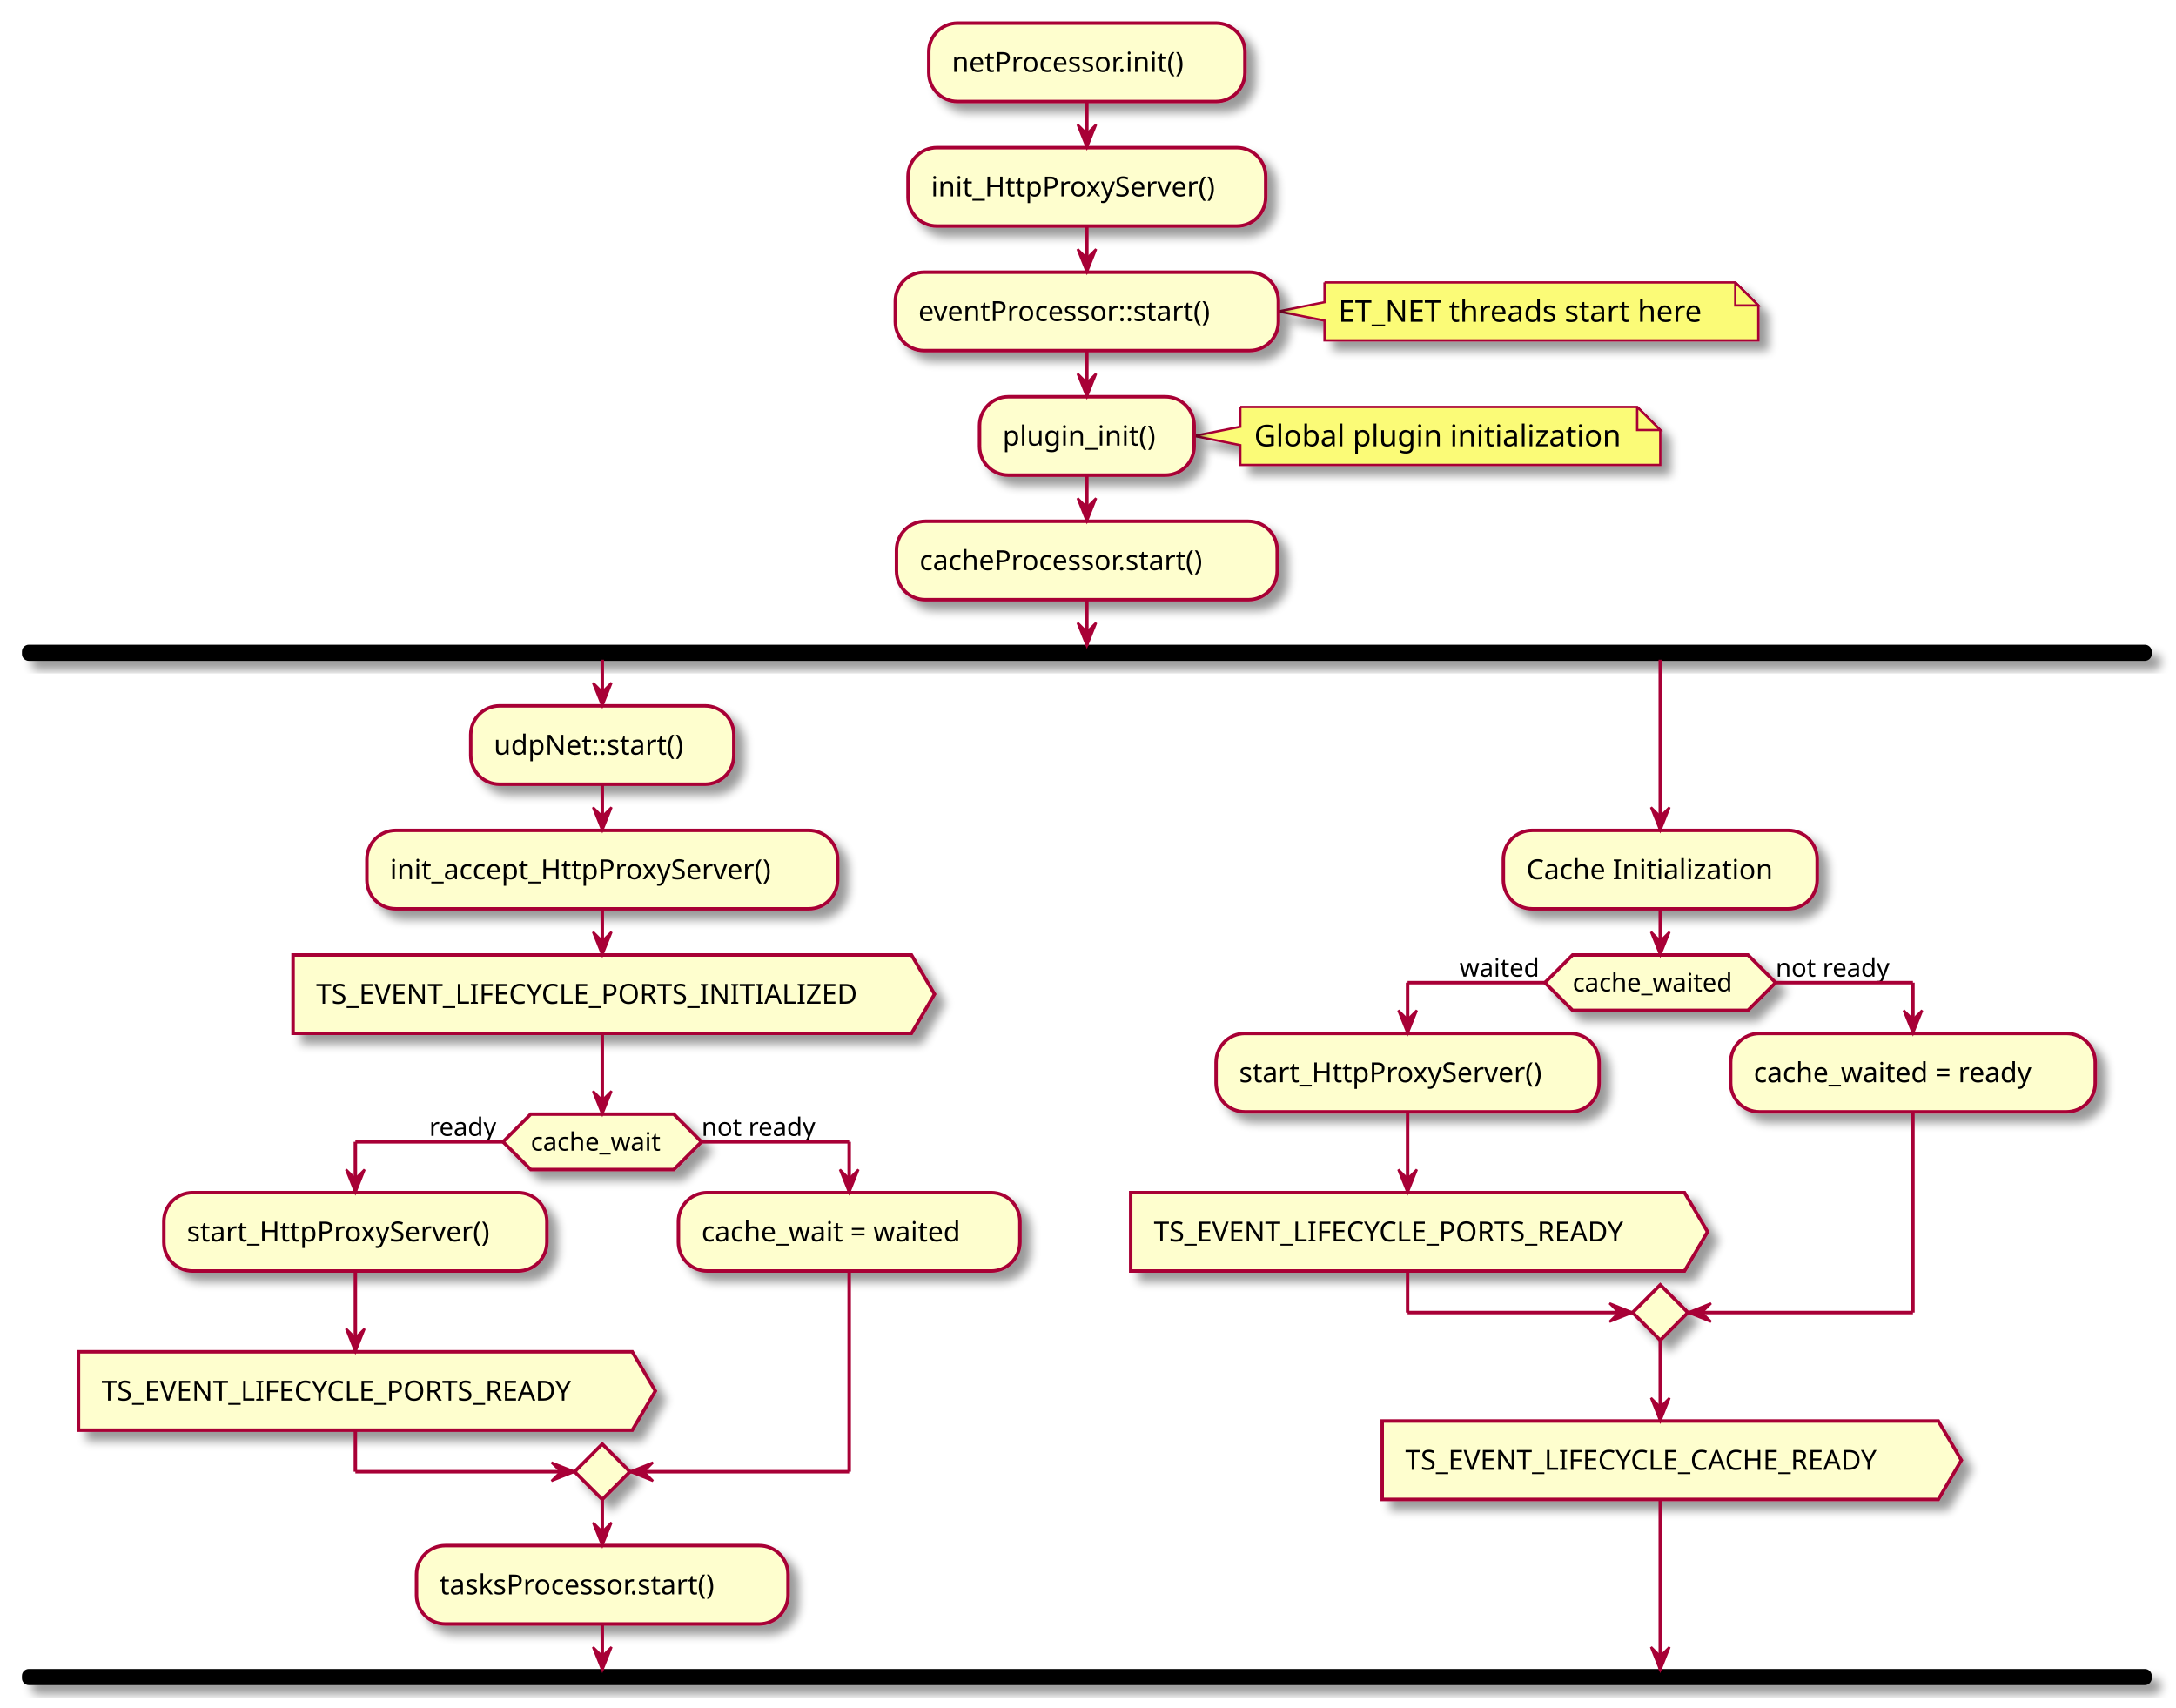
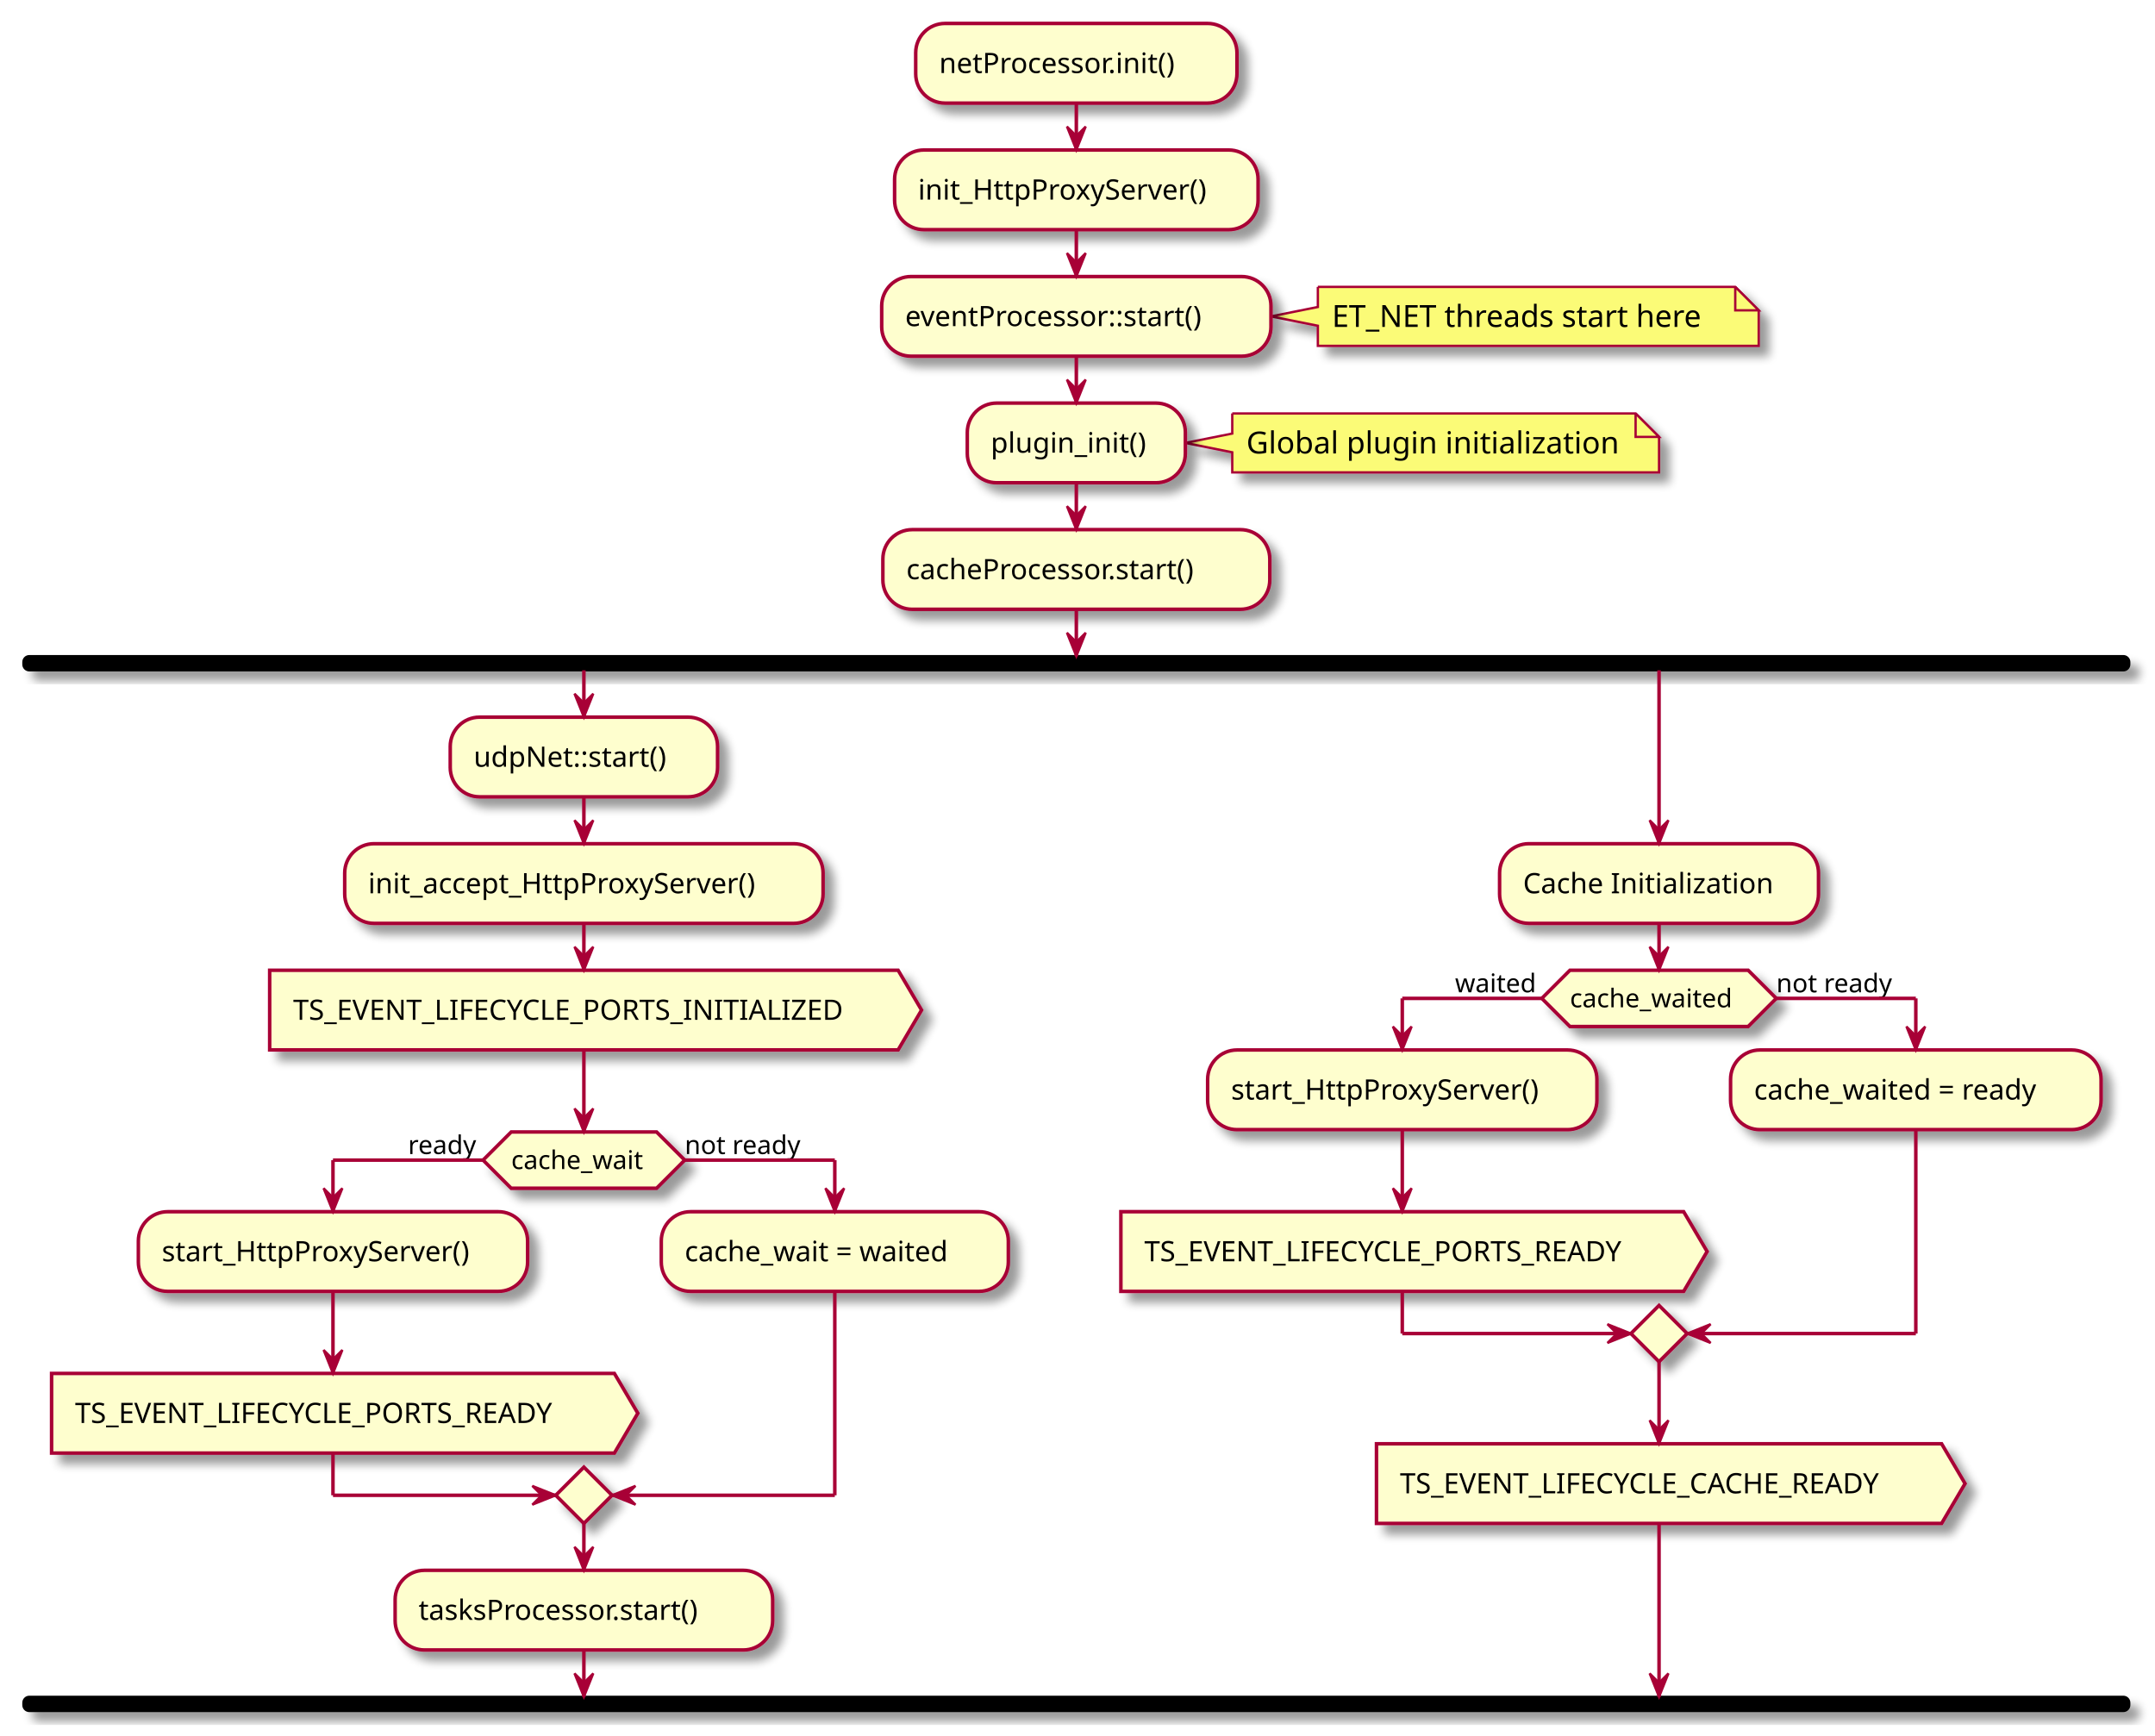
- <svg xmlns="http://www.w3.org/2000/svg" contentScriptType="application/ecmascript" contentStyleType="text/css" height="740px" preserveAspectRatio="none" style="width:943px;height:740px;" version="1.1" viewBox="0 0 943 740" width="943px" zoomAndPan="magnify">
+ <svg xmlns="http://www.w3.org/2000/svg" contentScriptType="application/ecmascript" contentStyleType="text/css" height="740px" preserveAspectRatio="none" style="width:919px;height:740px;" version="1.1" viewBox="0 0 919 740" width="919px" zoomAndPan="magnify">
  <defs>
    <filter height="300%" id="f9jzlw0ypdebc" width="300%" x="-1" y="-1">
      <feGaussianBlur result="blurOut" stdDeviation="2.0" />
      <feColorMatrix in="blurOut" result="blurOut2" type="matrix" values="0 0 0 0 0 0 0 0 0 0 0 0 0 0 0 0 0 0 .4 0" />
      <feOffset dx="4.0" dy="4.0" in="blurOut2" result="blurOut3" />
      <feBlend in="SourceGraphic" in2="blurOut3" mode="normal" />
    </filter>
  </defs>
  <g>
-     <rect fill="#FEFECE" filter="url(#f9jzlw0ypdebc)" height="33.969" rx="12.5" ry="12.5" style="stroke: #A80036; stroke-width: 1.5;" width="137" x="402.5" y="10" />
-     <text fill="#000000" font-family="sans-serif" font-size="12" lengthAdjust="spacingAndGlyphs" textLength="117" x="412.5" y="31.139">netProcessor.init()</text>
-     <rect fill="#FEFECE" filter="url(#f9jzlw0ypdebc)" height="33.969" rx="12.5" ry="12.5" style="stroke: #A80036; stroke-width: 1.5;" width="155" x="393.5" y="63.969" />
-     <text fill="#000000" font-family="sans-serif" font-size="12" lengthAdjust="spacingAndGlyphs" textLength="135" x="403.5" y="85.107">init_HttpProxyServer()</text>
-     <path d="M574,122.356 L574,130.922 L554,134.922 L574,138.922 L574,147.488 A0,0 0 0 0 574,147.488 L762,147.488 A0,0 0 0 0 762,147.488 L762,132.356 L752,122.356 L574,122.356 A0,0 0 0 0 574,122.356 " fill="#FBFB77" filter="url(#f9jzlw0ypdebc)" style="stroke: #A80036; stroke-width: 1.0;" />
-     <path d="M752,122.356 L752,132.356 L762,132.356 L752,122.356 " fill="#FBFB77" style="stroke: #A80036; stroke-width: 1.0;" />
-     <text fill="#000000" font-family="sans-serif" font-size="13" lengthAdjust="spacingAndGlyphs" textLength="167" x="580" y="139.422">ET_NET threads start here</text>
-     <rect fill="#FEFECE" filter="url(#f9jzlw0ypdebc)" height="33.969" rx="12.5" ry="12.5" style="stroke: #A80036; stroke-width: 1.5;" width="166" x="388" y="117.938" />
-     <text fill="#000000" font-family="sans-serif" font-size="12" lengthAdjust="spacingAndGlyphs" textLength="146" x="398" y="139.076">eventProcessor::start()</text>
-     <path d="M537.5,176.324 L537.5,184.891 L517.5,188.891 L537.5,192.891 L537.5,201.457 A0,0 0 0 0 537.5,201.457 L719.5,201.457 A0,0 0 0 0 719.5,201.457 L719.5,186.324 L709.5,176.324 L537.5,176.324 A0,0 0 0 0 537.5,176.324 " fill="#FBFB77" filter="url(#f9jzlw0ypdebc)" style="stroke: #A80036; stroke-width: 1.0;" />
-     <path d="M709.5,176.324 L709.5,186.324 L719.5,186.324 L709.5,176.324 " fill="#FBFB77" style="stroke: #A80036; stroke-width: 1.0;" />
-     <text fill="#000000" font-family="sans-serif" font-size="13" lengthAdjust="spacingAndGlyphs" textLength="161" x="543.5" y="193.391">Global plugin initialization</text>
-     <rect fill="#FEFECE" filter="url(#f9jzlw0ypdebc)" height="33.969" rx="12.5" ry="12.5" style="stroke: #A80036; stroke-width: 1.5;" width="93" x="424.5" y="171.906" />
-     <text fill="#000000" font-family="sans-serif" font-size="12" lengthAdjust="spacingAndGlyphs" textLength="73" x="434.5" y="193.045">plugin_init()</text>
-     <rect fill="#FEFECE" filter="url(#f9jzlw0ypdebc)" height="33.969" rx="12.5" ry="12.5" style="stroke: #A80036; stroke-width: 1.5;" width="165" x="388.5" y="225.875" />
-     <text fill="#000000" font-family="sans-serif" font-size="12" lengthAdjust="spacingAndGlyphs" textLength="145" x="398.5" y="247.014">cacheProcessor.start()</text>
-     <rect fill="#000000" filter="url(#f9jzlw0ypdebc)" height="6" rx="2.5" ry="2.5" style="stroke: #000000; stroke-width: 1.0;" width="922" x="10" y="279.844" />
-     <rect fill="#FEFECE" filter="url(#f9jzlw0ypdebc)" height="33.969" rx="12.5" ry="12.5" style="stroke: #A80036; stroke-width: 1.5;" width="114" x="204" y="305.844" />
-     <text fill="#000000" font-family="sans-serif" font-size="12" lengthAdjust="spacingAndGlyphs" textLength="94" x="214" y="326.982">udpNet::start()</text>
-     <rect fill="#FEFECE" filter="url(#f9jzlw0ypdebc)" height="33.969" rx="12.5" ry="12.5" style="stroke: #A80036; stroke-width: 1.5;" width="204" x="159" y="359.812" />
-     <text fill="#000000" font-family="sans-serif" font-size="12" lengthAdjust="spacingAndGlyphs" textLength="184" x="169" y="380.951">init_accept_HttpProxyServer()</text>
-     <polygon fill="#FEFECE" filter="url(#f9jzlw0ypdebc)" points="127,413.781,395,413.781,405,430.766,395,447.75,127,447.75" style="stroke: #A80036; stroke-width: 1.5;" />
-     <text fill="#000000" font-family="sans-serif" font-size="12" lengthAdjust="spacingAndGlyphs" textLength="248" x="137" y="434.92">TS_EVENT_LIFECYCLE_PORTS_INITIALIZED</text>
-     <polygon fill="#FEFECE" filter="url(#f9jzlw0ypdebc)" points="230,482.75,292,482.75,304,494.75,292,506.75,230,506.75,218,494.75,230,482.75" style="stroke: #A80036; stroke-width: 1.5;" />
-     <text fill="#000000" font-family="sans-serif" font-size="11" lengthAdjust="spacingAndGlyphs" textLength="62" x="230" y="498.558">cache_wait</text>
-     <text fill="#000000" font-family="sans-serif" font-size="11" lengthAdjust="spacingAndGlyphs" textLength="32" x="186" y="492.156">ready</text>
-     <text fill="#000000" font-family="sans-serif" font-size="11" lengthAdjust="spacingAndGlyphs" textLength="54" x="304" y="492.156">not ready</text>
-     <rect fill="#FEFECE" filter="url(#f9jzlw0ypdebc)" height="33.969" rx="12.5" ry="12.5" style="stroke: #A80036; stroke-width: 1.5;" width="166" x="71" y="516.75" />
-     <text fill="#000000" font-family="sans-serif" font-size="12" lengthAdjust="spacingAndGlyphs" textLength="146" x="81" y="537.889">start_HttpProxyServer()</text>
-     <polygon fill="#FEFECE" filter="url(#f9jzlw0ypdebc)" points="34,585.719,274,585.719,284,602.703,274,619.688,34,619.688" style="stroke: #A80036; stroke-width: 1.5;" />
-     <text fill="#000000" font-family="sans-serif" font-size="12" lengthAdjust="spacingAndGlyphs" textLength="220" x="44" y="606.857">TS_EVENT_LIFECYCLE_PORTS_READY</text>
-     <rect fill="#FEFECE" filter="url(#f9jzlw0ypdebc)" height="33.969" rx="12.5" ry="12.5" style="stroke: #A80036; stroke-width: 1.5;" width="148" x="294" y="516.75" />
-     <text fill="#000000" font-family="sans-serif" font-size="12" lengthAdjust="spacingAndGlyphs" textLength="128" x="304" y="537.889">cache_wait = waited</text>
-     <polygon fill="#FEFECE" filter="url(#f9jzlw0ypdebc)" points="261,625.688,273,637.688,261,649.688,249,637.688,261,625.688" style="stroke: #A80036; stroke-width: 1.5;" />
-     <rect fill="#FEFECE" filter="url(#f9jzlw0ypdebc)" height="33.969" rx="12.5" ry="12.5" style="stroke: #A80036; stroke-width: 1.5;" width="161" x="180.5" y="669.688" />
-     <text fill="#000000" font-family="sans-serif" font-size="12" lengthAdjust="spacingAndGlyphs" textLength="141" x="190.5" y="690.826">tasksProcessor.start()</text>
-     <rect fill="#FEFECE" filter="url(#f9jzlw0ypdebc)" height="33.969" rx="12.5" ry="12.5" style="stroke: #A80036; stroke-width: 1.5;" width="136" x="651.5" y="359.812" />
-     <text fill="#000000" font-family="sans-serif" font-size="12" lengthAdjust="spacingAndGlyphs" textLength="116" x="661.5" y="380.951">Cache Initialization</text>
-     <polygon fill="#FEFECE" filter="url(#f9jzlw0ypdebc)" points="681.5,413.781,757.5,413.781,769.5,425.781,757.5,437.781,681.5,437.781,669.5,425.781,681.5,413.781" style="stroke: #A80036; stroke-width: 1.5;" />
-     <text fill="#000000" font-family="sans-serif" font-size="11" lengthAdjust="spacingAndGlyphs" textLength="76" x="681.5" y="429.589">cache_waited</text>
-     <text fill="#000000" font-family="sans-serif" font-size="11" lengthAdjust="spacingAndGlyphs" textLength="37" x="632.5" y="423.187">waited</text>
-     <text fill="#000000" font-family="sans-serif" font-size="11" lengthAdjust="spacingAndGlyphs" textLength="54" x="769.5" y="423.187">not ready</text>
-     <rect fill="#FEFECE" filter="url(#f9jzlw0ypdebc)" height="33.969" rx="12.5" ry="12.5" style="stroke: #A80036; stroke-width: 1.5;" width="166" x="527" y="447.781" />
-     <text fill="#000000" font-family="sans-serif" font-size="12" lengthAdjust="spacingAndGlyphs" textLength="146" x="537" y="468.92">start_HttpProxyServer()</text>
-     <polygon fill="#FEFECE" filter="url(#f9jzlw0ypdebc)" points="490,516.75,730,516.75,740,533.734,730,550.719,490,550.719" style="stroke: #A80036; stroke-width: 1.5;" />
-     <text fill="#000000" font-family="sans-serif" font-size="12" lengthAdjust="spacingAndGlyphs" textLength="220" x="500" y="537.889">TS_EVENT_LIFECYCLE_PORTS_READY</text>
-     <rect fill="#FEFECE" filter="url(#f9jzlw0ypdebc)" height="33.969" rx="12.5" ry="12.5" style="stroke: #A80036; stroke-width: 1.5;" width="158" x="750" y="447.781" />
-     <text fill="#000000" font-family="sans-serif" font-size="12" lengthAdjust="spacingAndGlyphs" textLength="138" x="760" y="468.92">cache_waited = ready</text>
-     <polygon fill="#FEFECE" filter="url(#f9jzlw0ypdebc)" points="719.5,556.719,731.5,568.719,719.5,580.719,707.5,568.719,719.5,556.719" style="stroke: #A80036; stroke-width: 1.5;" />
-     <polygon fill="#FEFECE" filter="url(#f9jzlw0ypdebc)" points="599,615.719,840,615.719,850,632.703,840,649.688,599,649.688" style="stroke: #A80036; stroke-width: 1.5;" />
-     <text fill="#000000" font-family="sans-serif" font-size="12" lengthAdjust="spacingAndGlyphs" textLength="221" x="609" y="636.857">TS_EVENT_LIFECYCLE_CACHE_READY</text>
-     <rect fill="#000000" filter="url(#f9jzlw0ypdebc)" height="6" rx="2.5" ry="2.5" style="stroke: #000000; stroke-width: 1.0;" width="922" x="10" y="723.656" />
-     <line style="stroke: #A80036; stroke-width: 1.5;" x1="471" x2="471" y1="43.969" y2="63.969" />
-     <polygon fill="#A80036" points="467,53.969,471,63.969,475,53.969,471,57.969" style="stroke: #A80036; stroke-width: 1.0;" />
-     <line style="stroke: #A80036; stroke-width: 1.5;" x1="471" x2="471" y1="97.938" y2="117.938" />
-     <polygon fill="#A80036" points="467,107.938,471,117.938,475,107.938,471,111.938" style="stroke: #A80036; stroke-width: 1.0;" />
-     <line style="stroke: #A80036; stroke-width: 1.5;" x1="471" x2="471" y1="151.906" y2="171.906" />
-     <polygon fill="#A80036" points="467,161.906,471,171.906,475,161.906,471,165.906" style="stroke: #A80036; stroke-width: 1.0;" />
-     <line style="stroke: #A80036; stroke-width: 1.5;" x1="471" x2="471" y1="205.875" y2="225.875" />
-     <polygon fill="#A80036" points="467,215.875,471,225.875,475,215.875,471,219.875" style="stroke: #A80036; stroke-width: 1.0;" />
-     <line style="stroke: #A80036; stroke-width: 1.5;" x1="261" x2="261" y1="339.812" y2="359.812" />
-     <polygon fill="#A80036" points="257,349.812,261,359.812,265,349.812,261,353.812" style="stroke: #A80036; stroke-width: 1.0;" />
-     <line style="stroke: #A80036; stroke-width: 1.5;" x1="261" x2="261" y1="393.781" y2="413.781" />
-     <polygon fill="#A80036" points="257,403.781,261,413.781,265,403.781,261,407.781" style="stroke: #A80036; stroke-width: 1.0;" />
-     <line style="stroke: #A80036; stroke-width: 1.5;" x1="154" x2="154" y1="550.719" y2="585.719" />
-     <polygon fill="#A80036" points="150,575.719,154,585.719,158,575.719,154,579.719" style="stroke: #A80036; stroke-width: 1.0;" />
-     <line style="stroke: #A80036; stroke-width: 1.5;" x1="218" x2="154" y1="494.75" y2="494.75" />
-     <line style="stroke: #A80036; stroke-width: 1.5;" x1="154" x2="154" y1="494.75" y2="516.75" />
-     <polygon fill="#A80036" points="150,506.75,154,516.75,158,506.75,154,510.75" style="stroke: #A80036; stroke-width: 1.0;" />
-     <line style="stroke: #A80036; stroke-width: 1.5;" x1="304" x2="368" y1="494.75" y2="494.75" />
-     <line style="stroke: #A80036; stroke-width: 1.5;" x1="368" x2="368" y1="494.75" y2="516.75" />
-     <polygon fill="#A80036" points="364,506.75,368,516.75,372,506.75,368,510.75" style="stroke: #A80036; stroke-width: 1.0;" />
-     <line style="stroke: #A80036; stroke-width: 1.5;" x1="154" x2="154" y1="619.688" y2="637.688" />
-     <line style="stroke: #A80036; stroke-width: 1.5;" x1="154" x2="249" y1="637.688" y2="637.688" />
-     <polygon fill="#A80036" points="239,633.688,249,637.688,239,641.688,243,637.688" style="stroke: #A80036; stroke-width: 1.0;" />
-     <line style="stroke: #A80036; stroke-width: 1.5;" x1="368" x2="368" y1="550.719" y2="637.688" />
-     <line style="stroke: #A80036; stroke-width: 1.5;" x1="368" x2="273" y1="637.688" y2="637.688" />
-     <polygon fill="#A80036" points="283,633.688,273,637.688,283,641.688,279,637.688" style="stroke: #A80036; stroke-width: 1.0;" />
-     <line style="stroke: #A80036; stroke-width: 1.5;" x1="261" x2="261" y1="447.75" y2="482.75" />
-     <polygon fill="#A80036" points="257,472.75,261,482.75,265,472.75,261,476.75" style="stroke: #A80036; stroke-width: 1.0;" />
-     <line style="stroke: #A80036; stroke-width: 1.5;" x1="261" x2="261" y1="649.688" y2="669.688" />
-     <polygon fill="#A80036" points="257,659.688,261,669.688,265,659.688,261,663.688" style="stroke: #A80036; stroke-width: 1.0;" />
-     <line style="stroke: #A80036; stroke-width: 1.5;" x1="610" x2="610" y1="481.75" y2="516.75" />
-     <polygon fill="#A80036" points="606,506.75,610,516.75,614,506.75,610,510.75" style="stroke: #A80036; stroke-width: 1.0;" />
-     <line style="stroke: #A80036; stroke-width: 1.5;" x1="669.5" x2="610" y1="425.781" y2="425.781" />
-     <line style="stroke: #A80036; stroke-width: 1.5;" x1="610" x2="610" y1="425.781" y2="447.781" />
-     <polygon fill="#A80036" points="606,437.781,610,447.781,614,437.781,610,441.781" style="stroke: #A80036; stroke-width: 1.0;" />
-     <line style="stroke: #A80036; stroke-width: 1.5;" x1="769.5" x2="829" y1="425.781" y2="425.781" />
-     <line style="stroke: #A80036; stroke-width: 1.5;" x1="829" x2="829" y1="425.781" y2="447.781" />
-     <polygon fill="#A80036" points="825,437.781,829,447.781,833,437.781,829,441.781" style="stroke: #A80036; stroke-width: 1.0;" />
-     <line style="stroke: #A80036; stroke-width: 1.5;" x1="610" x2="610" y1="550.719" y2="568.719" />
-     <line style="stroke: #A80036; stroke-width: 1.5;" x1="610" x2="707.5" y1="568.719" y2="568.719" />
-     <polygon fill="#A80036" points="697.5,564.719,707.5,568.719,697.5,572.719,701.5,568.719" style="stroke: #A80036; stroke-width: 1.0;" />
-     <line style="stroke: #A80036; stroke-width: 1.5;" x1="829" x2="829" y1="481.75" y2="568.719" />
-     <line style="stroke: #A80036; stroke-width: 1.5;" x1="829" x2="731.5" y1="568.719" y2="568.719" />
-     <polygon fill="#A80036" points="741.5,564.719,731.5,568.719,741.5,572.719,737.5,568.719" style="stroke: #A80036; stroke-width: 1.0;" />
-     <line style="stroke: #A80036; stroke-width: 1.5;" x1="719.5" x2="719.5" y1="393.781" y2="413.781" />
-     <polygon fill="#A80036" points="715.5,403.781,719.5,413.781,723.5,403.781,719.5,407.781" style="stroke: #A80036; stroke-width: 1.0;" />
-     <line style="stroke: #A80036; stroke-width: 1.5;" x1="719.5" x2="719.5" y1="580.719" y2="615.719" />
-     <polygon fill="#A80036" points="715.5,605.719,719.5,615.719,723.5,605.719,719.5,609.719" style="stroke: #A80036; stroke-width: 1.0;" />
-     <line style="stroke: #A80036; stroke-width: 1.5;" x1="261" x2="261" y1="285.844" y2="305.844" />
-     <polygon fill="#A80036" points="257,295.844,261,305.844,265,295.844,261,299.844" style="stroke: #A80036; stroke-width: 1.0;" />
-     <line style="stroke: #A80036; stroke-width: 1.5;" x1="719.5" x2="719.5" y1="285.844" y2="359.812" />
-     <polygon fill="#A80036" points="715.5,349.812,719.5,359.812,723.5,349.812,719.5,353.812" style="stroke: #A80036; stroke-width: 1.0;" />
-     <line style="stroke: #A80036; stroke-width: 1.5;" x1="261" x2="261" y1="703.656" y2="723.656" />
-     <polygon fill="#A80036" points="257,713.656,261,723.656,265,713.656,261,717.656" style="stroke: #A80036; stroke-width: 1.0;" />
-     <line style="stroke: #A80036; stroke-width: 1.5;" x1="719.5" x2="719.5" y1="649.688" y2="723.656" />
-     <polygon fill="#A80036" points="715.5,713.656,719.5,723.656,723.5,713.656,719.5,717.656" style="stroke: #A80036; stroke-width: 1.0;" />
-     <line style="stroke: #A80036; stroke-width: 1.5;" x1="471" x2="471" y1="259.844" y2="279.844" />
-     <polygon fill="#A80036" points="467,269.844,471,279.844,475,269.844,471,273.844" style="stroke: #A80036; stroke-width: 1.0;" />
+     <rect fill="#FEFECE" filter="url(#f9jzlw0ypdebc)" height="33.969" rx="12.5" ry="12.5" style="stroke: #A80036; stroke-width: 1.5;" width="137" x="390.5" y="10" />
+     <text fill="#000000" font-family="sans-serif" font-size="12" lengthAdjust="spacingAndGlyphs" textLength="117" x="400.5" y="31.139">netProcessor.init()</text>
+     <rect fill="#FEFECE" filter="url(#f9jzlw0ypdebc)" height="33.969" rx="12.5" ry="12.5" style="stroke: #A80036; stroke-width: 1.5;" width="155" x="381.5" y="63.969" />
+     <text fill="#000000" font-family="sans-serif" font-size="12" lengthAdjust="spacingAndGlyphs" textLength="135" x="391.5" y="85.107">init_HttpProxyServer()</text>
+     <path d="M562,122.356 L562,130.922 L542,134.922 L562,138.922 L562,147.488 A0,0 0 0 0 562,147.488 L750,147.488 A0,0 0 0 0 750,147.488 L750,132.356 L740,122.356 L562,122.356 A0,0 0 0 0 562,122.356 " fill="#FBFB77" filter="url(#f9jzlw0ypdebc)" style="stroke: #A80036; stroke-width: 1.0;" />
+     <path d="M740,122.356 L740,132.356 L750,132.356 L740,122.356 " fill="#FBFB77" style="stroke: #A80036; stroke-width: 1.0;" />
+     <text fill="#000000" font-family="sans-serif" font-size="13" lengthAdjust="spacingAndGlyphs" textLength="167" x="568" y="139.422">ET_NET threads start here</text>
+     <rect fill="#FEFECE" filter="url(#f9jzlw0ypdebc)" height="33.969" rx="12.5" ry="12.5" style="stroke: #A80036; stroke-width: 1.5;" width="166" x="376" y="117.938" />
+     <text fill="#000000" font-family="sans-serif" font-size="12" lengthAdjust="spacingAndGlyphs" textLength="146" x="386" y="139.076">eventProcessor::start()</text>
+     <path d="M525.5,176.324 L525.5,184.891 L505.5,188.891 L525.5,192.891 L525.5,201.457 A0,0 0 0 0 525.5,201.457 L707.5,201.457 A0,0 0 0 0 707.5,201.457 L707.5,186.324 L697.5,176.324 L525.5,176.324 A0,0 0 0 0 525.5,176.324 " fill="#FBFB77" filter="url(#f9jzlw0ypdebc)" style="stroke: #A80036; stroke-width: 1.0;" />
+     <path d="M697.5,176.324 L697.5,186.324 L707.5,186.324 L697.5,176.324 " fill="#FBFB77" style="stroke: #A80036; stroke-width: 1.0;" />
+     <text fill="#000000" font-family="sans-serif" font-size="13" lengthAdjust="spacingAndGlyphs" textLength="161" x="531.5" y="193.391">Global plugin initialization</text>
+     <rect fill="#FEFECE" filter="url(#f9jzlw0ypdebc)" height="33.969" rx="12.5" ry="12.5" style="stroke: #A80036; stroke-width: 1.5;" width="93" x="412.5" y="171.906" />
+     <text fill="#000000" font-family="sans-serif" font-size="12" lengthAdjust="spacingAndGlyphs" textLength="73" x="422.5" y="193.045">plugin_init()</text>
+     <rect fill="#FEFECE" filter="url(#f9jzlw0ypdebc)" height="33.969" rx="12.5" ry="12.5" style="stroke: #A80036; stroke-width: 1.5;" width="165" x="376.5" y="225.875" />
+     <text fill="#000000" font-family="sans-serif" font-size="12" lengthAdjust="spacingAndGlyphs" textLength="145" x="386.5" y="247.014">cacheProcessor.start()</text>
+     <rect fill="#000000" filter="url(#f9jzlw0ypdebc)" height="6" rx="2.5" ry="2.5" style="stroke: #000000; stroke-width: 1.0;" width="898" x="10" y="279.844" />
+     <rect fill="#FEFECE" filter="url(#f9jzlw0ypdebc)" height="33.969" rx="12.5" ry="12.5" style="stroke: #A80036; stroke-width: 1.5;" width="114" x="192" y="305.844" />
+     <text fill="#000000" font-family="sans-serif" font-size="12" lengthAdjust="spacingAndGlyphs" textLength="94" x="202" y="326.982">udpNet::start()</text>
+     <rect fill="#FEFECE" filter="url(#f9jzlw0ypdebc)" height="33.969" rx="12.5" ry="12.5" style="stroke: #A80036; stroke-width: 1.5;" width="204" x="147" y="359.812" />
+     <text fill="#000000" font-family="sans-serif" font-size="12" lengthAdjust="spacingAndGlyphs" textLength="184" x="157" y="380.951">init_accept_HttpProxyServer()</text>
+     <polygon fill="#FEFECE" filter="url(#f9jzlw0ypdebc)" points="115,413.781,383,413.781,393,430.766,383,447.75,115,447.75" style="stroke: #A80036; stroke-width: 1.5;" />
+     <text fill="#000000" font-family="sans-serif" font-size="12" lengthAdjust="spacingAndGlyphs" textLength="248" x="125" y="434.92">TS_EVENT_LIFECYCLE_PORTS_INITIALIZED</text>
+     <polygon fill="#FEFECE" filter="url(#f9jzlw0ypdebc)" points="218,482.75,280,482.75,292,494.75,280,506.75,218,506.75,206,494.75,218,482.75" style="stroke: #A80036; stroke-width: 1.5;" />
+     <text fill="#000000" font-family="sans-serif" font-size="11" lengthAdjust="spacingAndGlyphs" textLength="62" x="218" y="498.558">cache_wait</text>
+     <text fill="#000000" font-family="sans-serif" font-size="11" lengthAdjust="spacingAndGlyphs" textLength="32" x="174" y="492.156">ready</text>
+     <text fill="#000000" font-family="sans-serif" font-size="11" lengthAdjust="spacingAndGlyphs" textLength="54" x="292" y="492.156">not ready</text>
+     <rect fill="#FEFECE" filter="url(#f9jzlw0ypdebc)" height="33.969" rx="12.5" ry="12.5" style="stroke: #A80036; stroke-width: 1.5;" width="166" x="59" y="516.75" />
+     <text fill="#000000" font-family="sans-serif" font-size="12" lengthAdjust="spacingAndGlyphs" textLength="146" x="69" y="537.889">start_HttpProxyServer()</text>
+     <polygon fill="#FEFECE" filter="url(#f9jzlw0ypdebc)" points="22,585.719,262,585.719,272,602.703,262,619.688,22,619.688" style="stroke: #A80036; stroke-width: 1.5;" />
+     <text fill="#000000" font-family="sans-serif" font-size="12" lengthAdjust="spacingAndGlyphs" textLength="220" x="32" y="606.857">TS_EVENT_LIFECYCLE_PORTS_READY</text>
+     <rect fill="#FEFECE" filter="url(#f9jzlw0ypdebc)" height="33.969" rx="12.5" ry="12.5" style="stroke: #A80036; stroke-width: 1.5;" width="148" x="282" y="516.75" />
+     <text fill="#000000" font-family="sans-serif" font-size="12" lengthAdjust="spacingAndGlyphs" textLength="128" x="292" y="537.889">cache_wait = waited</text>
+     <polygon fill="#FEFECE" filter="url(#f9jzlw0ypdebc)" points="249,625.688,261,637.688,249,649.688,237,637.688,249,625.688" style="stroke: #A80036; stroke-width: 1.5;" />
+     <rect fill="#FEFECE" filter="url(#f9jzlw0ypdebc)" height="33.969" rx="12.5" ry="12.5" style="stroke: #A80036; stroke-width: 1.5;" width="161" x="168.5" y="669.688" />
+     <text fill="#000000" font-family="sans-serif" font-size="12" lengthAdjust="spacingAndGlyphs" textLength="141" x="178.5" y="690.826">tasksProcessor.start()</text>
+     <rect fill="#FEFECE" filter="url(#f9jzlw0ypdebc)" height="33.969" rx="12.5" ry="12.5" style="stroke: #A80036; stroke-width: 1.5;" width="136" x="639.5" y="359.812" />
+     <text fill="#000000" font-family="sans-serif" font-size="12" lengthAdjust="spacingAndGlyphs" textLength="116" x="649.5" y="380.951">Cache Initialization</text>
+     <polygon fill="#FEFECE" filter="url(#f9jzlw0ypdebc)" points="669.5,413.781,745.5,413.781,757.5,425.781,745.5,437.781,669.5,437.781,657.5,425.781,669.5,413.781" style="stroke: #A80036; stroke-width: 1.5;" />
+     <text fill="#000000" font-family="sans-serif" font-size="11" lengthAdjust="spacingAndGlyphs" textLength="76" x="669.5" y="429.589">cache_waited</text>
+     <text fill="#000000" font-family="sans-serif" font-size="11" lengthAdjust="spacingAndGlyphs" textLength="37" x="620.5" y="423.187">waited</text>
+     <text fill="#000000" font-family="sans-serif" font-size="11" lengthAdjust="spacingAndGlyphs" textLength="54" x="757.5" y="423.187">not ready</text>
+     <rect fill="#FEFECE" filter="url(#f9jzlw0ypdebc)" height="33.969" rx="12.5" ry="12.5" style="stroke: #A80036; stroke-width: 1.5;" width="166" x="515" y="447.781" />
+     <text fill="#000000" font-family="sans-serif" font-size="12" lengthAdjust="spacingAndGlyphs" textLength="146" x="525" y="468.92">start_HttpProxyServer()</text>
+     <polygon fill="#FEFECE" filter="url(#f9jzlw0ypdebc)" points="478,516.75,718,516.75,728,533.734,718,550.719,478,550.719" style="stroke: #A80036; stroke-width: 1.5;" />
+     <text fill="#000000" font-family="sans-serif" font-size="12" lengthAdjust="spacingAndGlyphs" textLength="220" x="488" y="537.889">TS_EVENT_LIFECYCLE_PORTS_READY</text>
+     <rect fill="#FEFECE" filter="url(#f9jzlw0ypdebc)" height="33.969" rx="12.5" ry="12.5" style="stroke: #A80036; stroke-width: 1.5;" width="158" x="738" y="447.781" />
+     <text fill="#000000" font-family="sans-serif" font-size="12" lengthAdjust="spacingAndGlyphs" textLength="138" x="748" y="468.92">cache_waited = ready</text>
+     <polygon fill="#FEFECE" filter="url(#f9jzlw0ypdebc)" points="707.5,556.719,719.5,568.719,707.5,580.719,695.5,568.719,707.5,556.719" style="stroke: #A80036; stroke-width: 1.5;" />
+     <polygon fill="#FEFECE" filter="url(#f9jzlw0ypdebc)" points="587,615.719,828,615.719,838,632.703,828,649.688,587,649.688" style="stroke: #A80036; stroke-width: 1.5;" />
+     <text fill="#000000" font-family="sans-serif" font-size="12" lengthAdjust="spacingAndGlyphs" textLength="221" x="597" y="636.857">TS_EVENT_LIFECYCLE_CACHE_READY</text>
+     <rect fill="#000000" filter="url(#f9jzlw0ypdebc)" height="6" rx="2.5" ry="2.5" style="stroke: #000000; stroke-width: 1.0;" width="898" x="10" y="723.656" />
+     <line style="stroke: #A80036; stroke-width: 1.5;" x1="459" x2="459" y1="43.969" y2="63.969" />
+     <polygon fill="#A80036" points="455,53.969,459,63.969,463,53.969,459,57.969" style="stroke: #A80036; stroke-width: 1.0;" />
+     <line style="stroke: #A80036; stroke-width: 1.5;" x1="459" x2="459" y1="97.938" y2="117.938" />
+     <polygon fill="#A80036" points="455,107.938,459,117.938,463,107.938,459,111.938" style="stroke: #A80036; stroke-width: 1.0;" />
+     <line style="stroke: #A80036; stroke-width: 1.5;" x1="459" x2="459" y1="151.906" y2="171.906" />
+     <polygon fill="#A80036" points="455,161.906,459,171.906,463,161.906,459,165.906" style="stroke: #A80036; stroke-width: 1.0;" />
+     <line style="stroke: #A80036; stroke-width: 1.5;" x1="459" x2="459" y1="205.875" y2="225.875" />
+     <polygon fill="#A80036" points="455,215.875,459,225.875,463,215.875,459,219.875" style="stroke: #A80036; stroke-width: 1.0;" />
+     <line style="stroke: #A80036; stroke-width: 1.5;" x1="249" x2="249" y1="339.812" y2="359.812" />
+     <polygon fill="#A80036" points="245,349.812,249,359.812,253,349.812,249,353.812" style="stroke: #A80036; stroke-width: 1.0;" />
+     <line style="stroke: #A80036; stroke-width: 1.5;" x1="249" x2="249" y1="393.781" y2="413.781" />
+     <polygon fill="#A80036" points="245,403.781,249,413.781,253,403.781,249,407.781" style="stroke: #A80036; stroke-width: 1.0;" />
+     <line style="stroke: #A80036; stroke-width: 1.5;" x1="142" x2="142" y1="550.719" y2="585.719" />
+     <polygon fill="#A80036" points="138,575.719,142,585.719,146,575.719,142,579.719" style="stroke: #A80036; stroke-width: 1.0;" />
+     <line style="stroke: #A80036; stroke-width: 1.5;" x1="206" x2="142" y1="494.75" y2="494.75" />
+     <line style="stroke: #A80036; stroke-width: 1.5;" x1="142" x2="142" y1="494.75" y2="516.75" />
+     <polygon fill="#A80036" points="138,506.75,142,516.75,146,506.75,142,510.75" style="stroke: #A80036; stroke-width: 1.0;" />
+     <line style="stroke: #A80036; stroke-width: 1.5;" x1="292" x2="356" y1="494.75" y2="494.75" />
+     <line style="stroke: #A80036; stroke-width: 1.5;" x1="356" x2="356" y1="494.75" y2="516.75" />
+     <polygon fill="#A80036" points="352,506.75,356,516.75,360,506.75,356,510.75" style="stroke: #A80036; stroke-width: 1.0;" />
+     <line style="stroke: #A80036; stroke-width: 1.5;" x1="142" x2="142" y1="619.688" y2="637.688" />
+     <line style="stroke: #A80036; stroke-width: 1.5;" x1="142" x2="237" y1="637.688" y2="637.688" />
+     <polygon fill="#A80036" points="227,633.688,237,637.688,227,641.688,231,637.688" style="stroke: #A80036; stroke-width: 1.0;" />
+     <line style="stroke: #A80036; stroke-width: 1.5;" x1="356" x2="356" y1="550.719" y2="637.688" />
+     <line style="stroke: #A80036; stroke-width: 1.5;" x1="356" x2="261" y1="637.688" y2="637.688" />
+     <polygon fill="#A80036" points="271,633.688,261,637.688,271,641.688,267,637.688" style="stroke: #A80036; stroke-width: 1.0;" />
+     <line style="stroke: #A80036; stroke-width: 1.5;" x1="249" x2="249" y1="447.75" y2="482.75" />
+     <polygon fill="#A80036" points="245,472.75,249,482.75,253,472.75,249,476.75" style="stroke: #A80036; stroke-width: 1.0;" />
+     <line style="stroke: #A80036; stroke-width: 1.5;" x1="249" x2="249" y1="649.688" y2="669.688" />
+     <polygon fill="#A80036" points="245,659.688,249,669.688,253,659.688,249,663.688" style="stroke: #A80036; stroke-width: 1.0;" />
+     <line style="stroke: #A80036; stroke-width: 1.5;" x1="598" x2="598" y1="481.75" y2="516.75" />
+     <polygon fill="#A80036" points="594,506.75,598,516.75,602,506.75,598,510.75" style="stroke: #A80036; stroke-width: 1.0;" />
+     <line style="stroke: #A80036; stroke-width: 1.5;" x1="657.5" x2="598" y1="425.781" y2="425.781" />
+     <line style="stroke: #A80036; stroke-width: 1.5;" x1="598" x2="598" y1="425.781" y2="447.781" />
+     <polygon fill="#A80036" points="594,437.781,598,447.781,602,437.781,598,441.781" style="stroke: #A80036; stroke-width: 1.0;" />
+     <line style="stroke: #A80036; stroke-width: 1.5;" x1="757.5" x2="817" y1="425.781" y2="425.781" />
+     <line style="stroke: #A80036; stroke-width: 1.5;" x1="817" x2="817" y1="425.781" y2="447.781" />
+     <polygon fill="#A80036" points="813,437.781,817,447.781,821,437.781,817,441.781" style="stroke: #A80036; stroke-width: 1.0;" />
+     <line style="stroke: #A80036; stroke-width: 1.5;" x1="598" x2="598" y1="550.719" y2="568.719" />
+     <line style="stroke: #A80036; stroke-width: 1.5;" x1="598" x2="695.5" y1="568.719" y2="568.719" />
+     <polygon fill="#A80036" points="685.5,564.719,695.5,568.719,685.5,572.719,689.5,568.719" style="stroke: #A80036; stroke-width: 1.0;" />
+     <line style="stroke: #A80036; stroke-width: 1.5;" x1="817" x2="817" y1="481.75" y2="568.719" />
+     <line style="stroke: #A80036; stroke-width: 1.5;" x1="817" x2="719.5" y1="568.719" y2="568.719" />
+     <polygon fill="#A80036" points="729.5,564.719,719.5,568.719,729.5,572.719,725.5,568.719" style="stroke: #A80036; stroke-width: 1.0;" />
+     <line style="stroke: #A80036; stroke-width: 1.5;" x1="707.5" x2="707.5" y1="393.781" y2="413.781" />
+     <polygon fill="#A80036" points="703.5,403.781,707.5,413.781,711.5,403.781,707.5,407.781" style="stroke: #A80036; stroke-width: 1.0;" />
+     <line style="stroke: #A80036; stroke-width: 1.5;" x1="707.5" x2="707.5" y1="580.719" y2="615.719" />
+     <polygon fill="#A80036" points="703.5,605.719,707.5,615.719,711.5,605.719,707.5,609.719" style="stroke: #A80036; stroke-width: 1.0;" />
+     <line style="stroke: #A80036; stroke-width: 1.5;" x1="249" x2="249" y1="285.844" y2="305.844" />
+     <polygon fill="#A80036" points="245,295.844,249,305.844,253,295.844,249,299.844" style="stroke: #A80036; stroke-width: 1.0;" />
+     <line style="stroke: #A80036; stroke-width: 1.5;" x1="707.5" x2="707.5" y1="285.844" y2="359.812" />
+     <polygon fill="#A80036" points="703.5,349.812,707.5,359.812,711.5,349.812,707.5,353.812" style="stroke: #A80036; stroke-width: 1.0;" />
+     <line style="stroke: #A80036; stroke-width: 1.5;" x1="249" x2="249" y1="703.656" y2="723.656" />
+     <polygon fill="#A80036" points="245,713.656,249,723.656,253,713.656,249,717.656" style="stroke: #A80036; stroke-width: 1.0;" />
+     <line style="stroke: #A80036; stroke-width: 1.5;" x1="707.5" x2="707.5" y1="649.688" y2="723.656" />
+     <polygon fill="#A80036" points="703.5,713.656,707.5,723.656,711.5,713.656,707.5,717.656" style="stroke: #A80036; stroke-width: 1.0;" />
+     <line style="stroke: #A80036; stroke-width: 1.5;" x1="459" x2="459" y1="259.844" y2="279.844" />
+     <polygon fill="#A80036" points="455,269.844,459,279.844,463,269.844,459,273.844" style="stroke: #A80036; stroke-width: 1.0;" />
  </g>
</svg>
